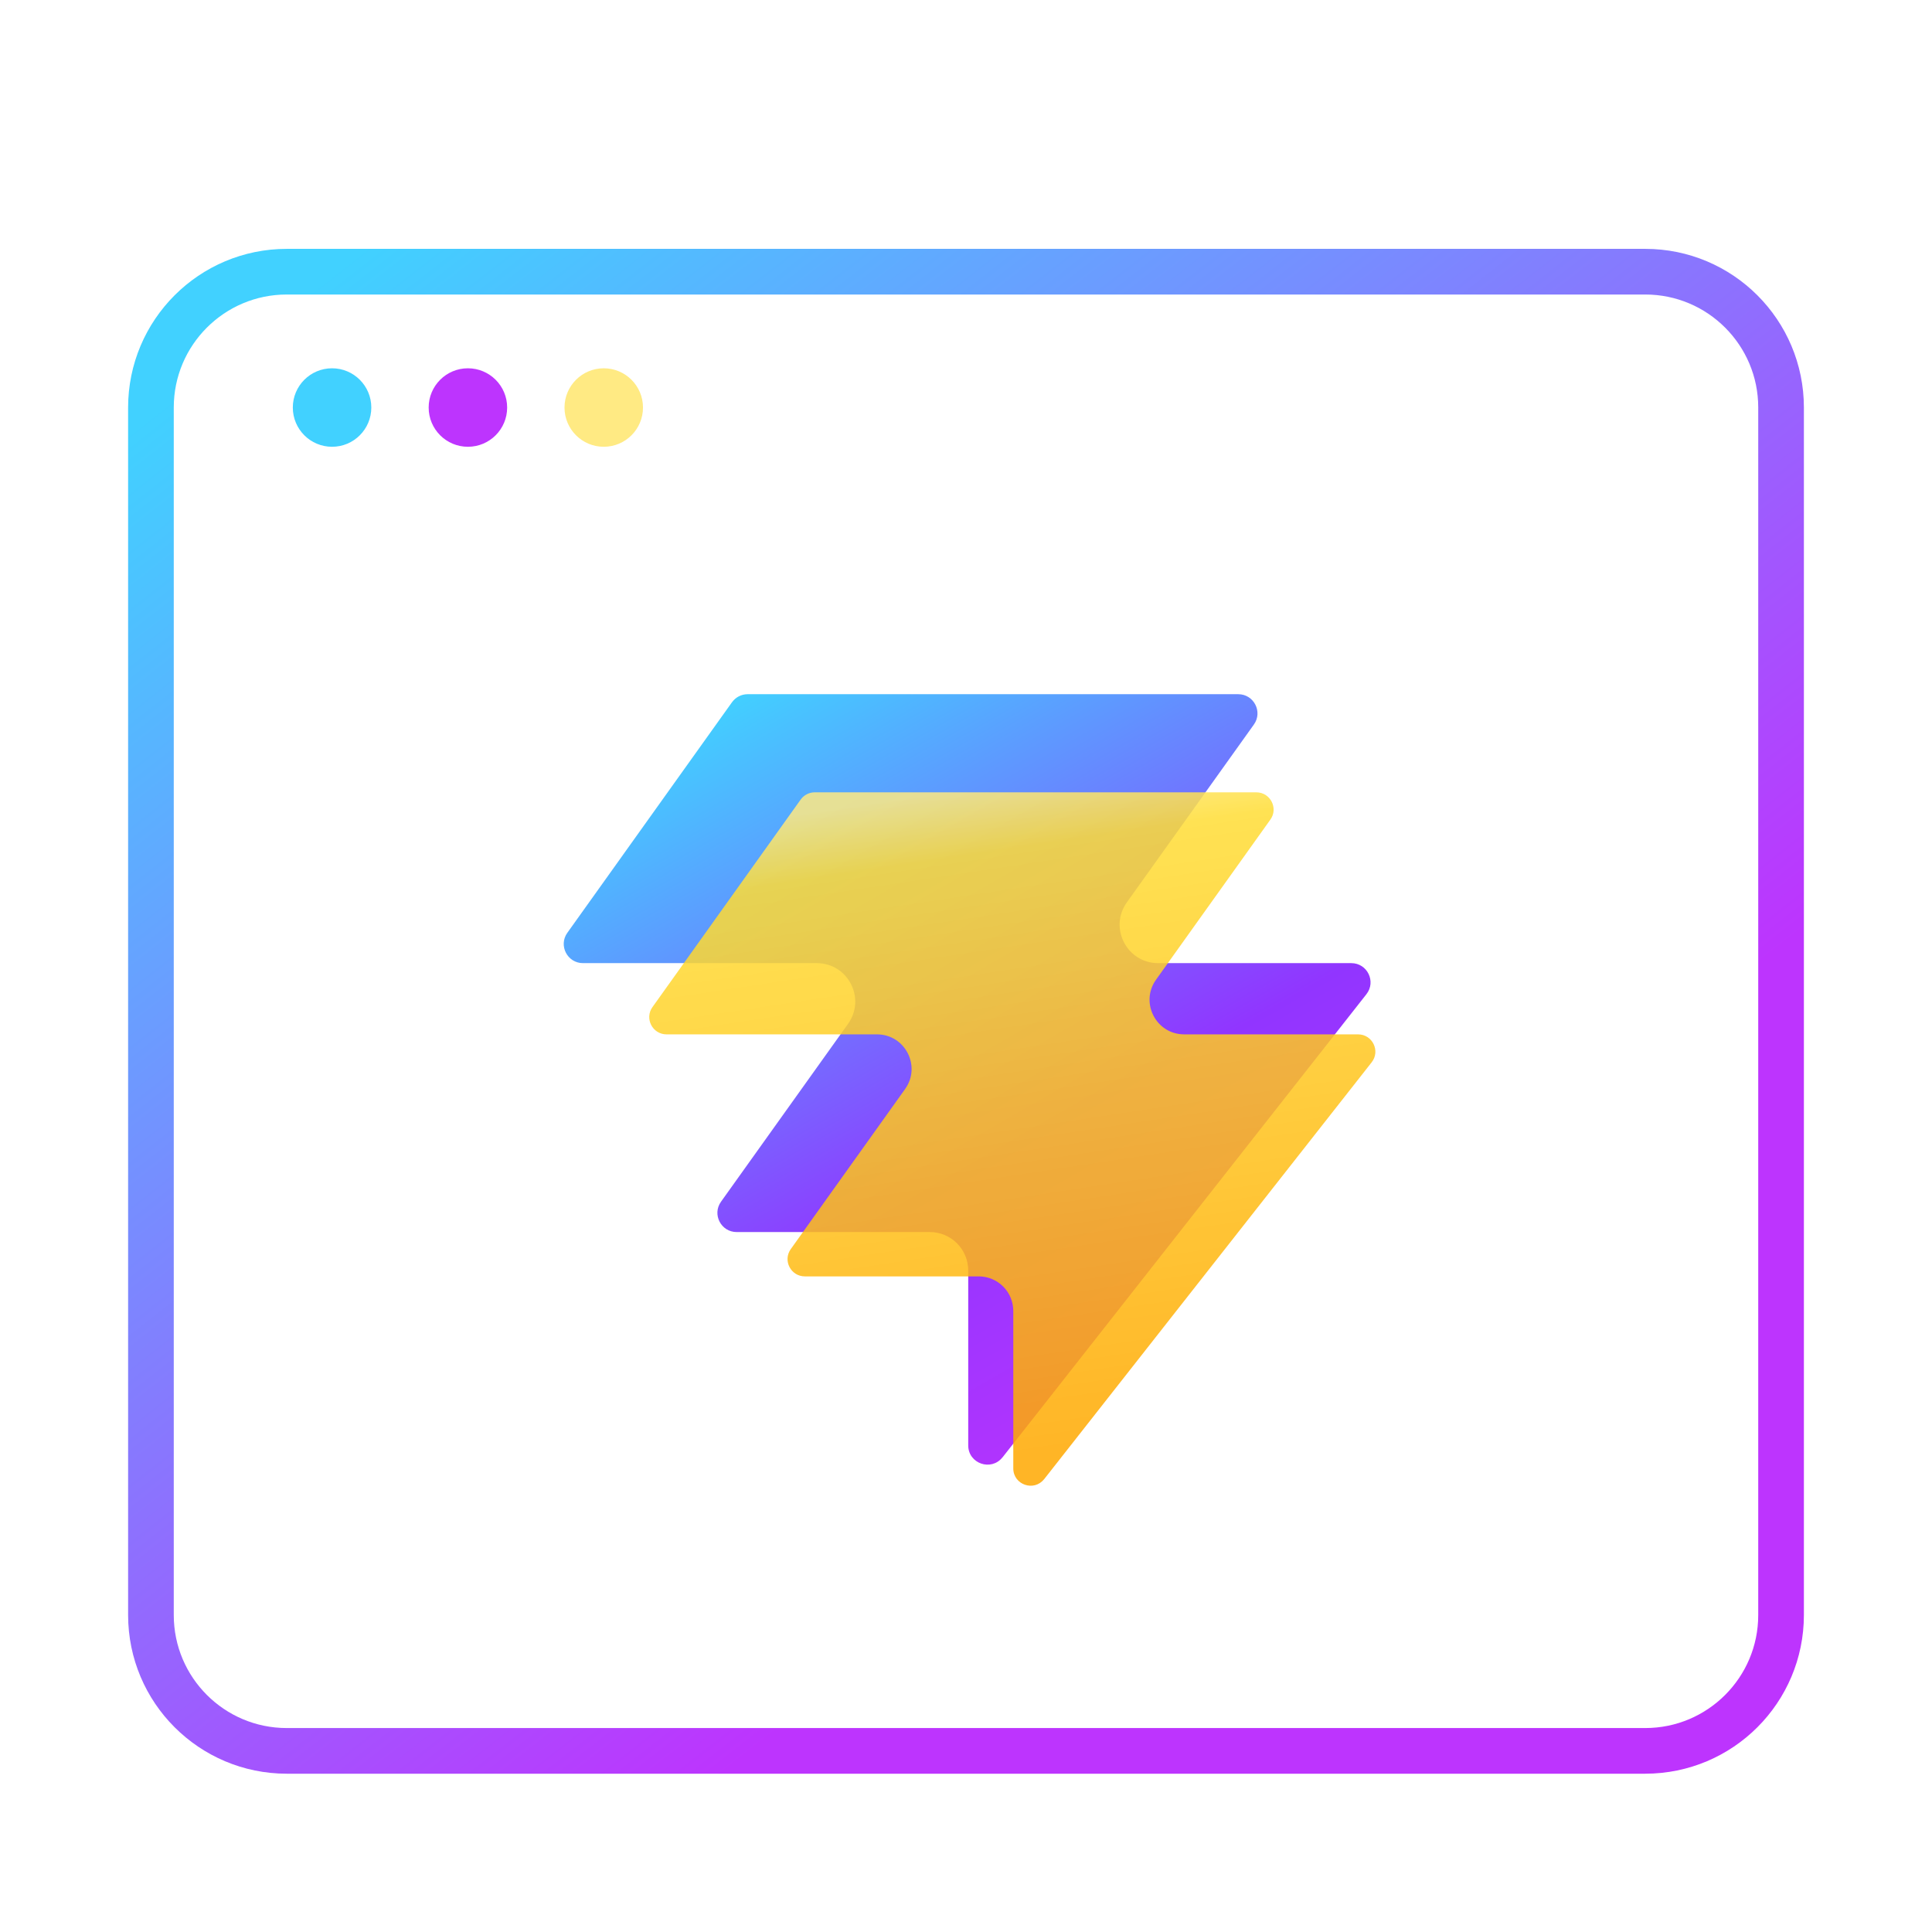
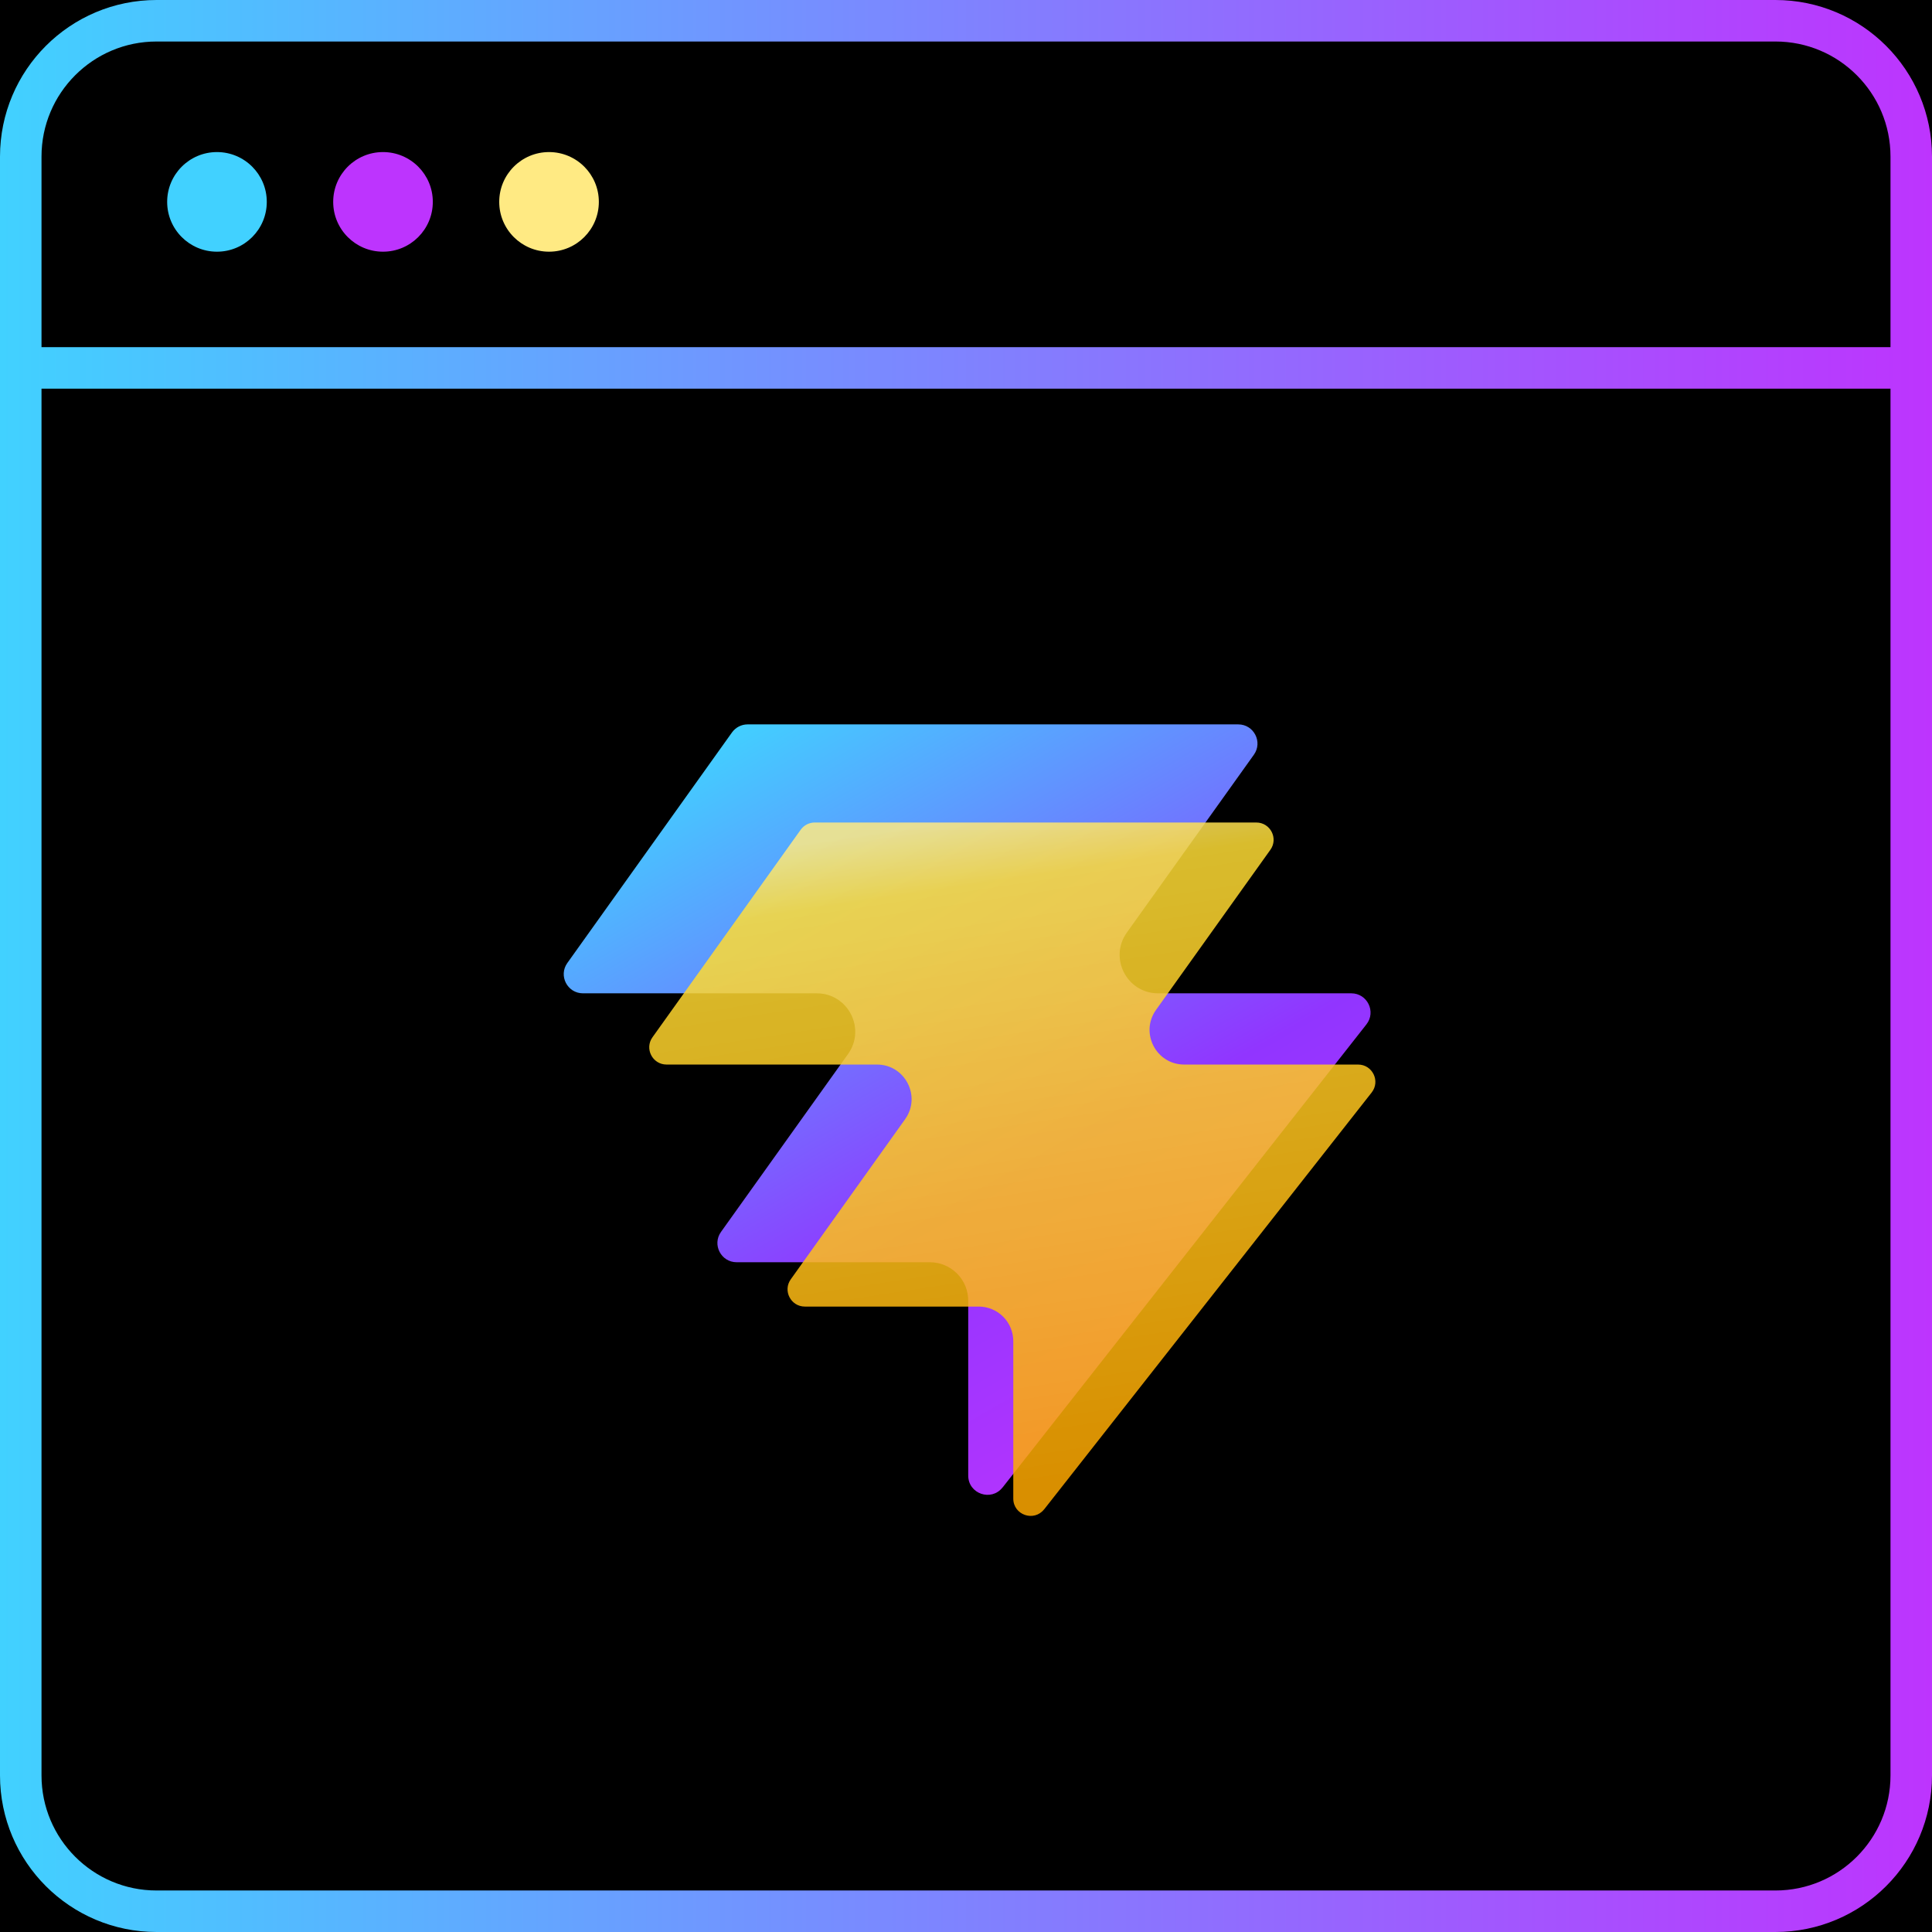
<svg xmlns="http://www.w3.org/2000/svg" width="256" height="256" viewBox="0 0 256 256">
+   <rect x="0" y="0" width="256" height="256" fill="#000" />
  <defs>
-     <linearGradient id="frame-grad" x1="0%" y1="10%" x2="60%" y2="80%">
+     <linearGradient id="frame-grad" gradientUnits="userSpaceOnUse" x1="0" y1="0" x2="256" y2="0">
      <stop offset="0%" stop-color="#41D1FF" />
      <stop offset="100%" stop-color="#BD34FE" />
    </linearGradient>
    <linearGradient id="bolt-outer" x1="20%" y1="0%" x2="80%" y2="100%">
      <stop offset="0%" stop-color="#41D1FF" />
      <stop offset="60%" stop-color="#9135FF" />
      <stop offset="100%" stop-color="#BD34FE" />
    </linearGradient>
    <linearGradient id="bolt-inner" x1="40%" y1="0%" x2="55%" y2="95%">
      <stop offset="0%" stop-color="#FFEA83" />
      <stop offset="10%" stop-color="#FFDD35" />
      <stop offset="100%" stop-color="#FFA800" />
    </linearGradient>
  </defs>
-   <rect x="20" y="36" width="216" height="196" rx="18" ry="18" fill="none" stroke="url(#frame-grad)" stroke-width="6.05" />
-   <line x1="20" y1="72" x2="236" y2="72" stroke="url(#frame-grad)" stroke-width="3" opacity="0.6" />
-   <circle cx="44" cy="54" r="5.2" fill="#41D1FF" />
-   <circle cx="62" cy="54" r="5.2" fill="#BD34FE" />
-   <circle cx="80" cy="54" r="5.2" fill="#FFEA83" />
-   <path d="M40.151 45.71c-.663.844-2.02.374-2.02-.699V34.708a2.26 2.26 0 0 0-2.262-2.262H24.493c-.92 0-1.457-1.04-.92-1.788l7.479-10.471c1.07-1.498 0-3.578-1.842-3.578H15.443c-.92 0-1.456-1.04-.92-1.788l9.696-13.576c.213-.297.556-.474.92-.474h28.894c.92 0 1.456 1.04.92 1.788l-7.48 10.471c-1.07 1.498 0 3.579 1.842 3.579h11.376c.944 0 1.474 1.087.89 1.83L40.153 45.712z" transform="translate(42.500 90.250) scale(2.25)" fill="url(#bolt-outer)" />
-   <path d="M40.151 45.71c-.663.844-2.02.374-2.02-.699V34.708a2.26 2.26 0 0 0-2.262-2.262H24.493c-.92 0-1.457-1.04-.92-1.788l7.479-10.471c1.07-1.498 0-3.578-1.842-3.578H15.443c-.92 0-1.456-1.04-.92-1.788l9.696-13.576c.213-.297.556-.474.92-.474h28.894c.92 0 1.456 1.04.92 1.788l-7.48 10.471c-1.07 1.498 0 3.579 1.842 3.579h11.376c.944 0 1.474 1.087.89 1.83L40.153 45.712z" transform="translate(57.050 103.425) scale(2.025)" fill="url(#bolt-inner)" opacity="0.85" />
+   <rect x="2.75" y="2.75" width="250.50" height="250.50" rx="18" ry="18" fill="none" stroke="url(#frame-grad)" stroke-width="5.5" />
+   <line x1="2.75" y1="48.75" x2="253.25" y2="48.75" stroke="url(#frame-grad)" stroke-width="5.5" stroke-linecap="butt" opacity="1.0" />
+   <circle cx="28.75" cy="26.75" r="6.6" fill="#41D1FF" />
+   <circle cx="50.75" cy="26.75" r="6.6" fill="#BD34FE" />
+   <circle cx="72.75" cy="26.75" r="6.6" fill="#FFEA83" />
+   <path d="M40.151 45.71c-.663.844-2.02.374-2.02-.699V34.708a2.26 2.26 0 0 0-2.262-2.262H24.493c-.92 0-1.457-1.04-.92-1.788l7.479-10.471c1.07-1.498 0-3.578-1.842-3.578H15.443c-.92 0-1.456-1.04-.92-1.788l9.696-13.576c.213-.297.556-.474.92-.474h28.894c.92 0 1.456 1.04.92 1.788l-7.48 10.471c-1.07 1.498 0 3.579 1.842 3.579h11.376c.944 0 1.474 1.087.89 1.83L40.153 45.712z" transform="translate(42.500 94.250) scale(2.25)" fill="url(#bolt-outer)" />
+   <path d="M40.151 45.71c-.663.844-2.02.374-2.02-.699V34.708a2.26 2.26 0 0 0-2.262-2.262H24.493c-.92 0-1.457-1.04-.92-1.788l7.479-10.471c1.07-1.498 0-3.578-1.842-3.578H15.443c-.92 0-1.456-1.04-.92-1.788l9.696-13.576c.213-.297.556-.474.92-.474h28.894c.92 0 1.456 1.04.92 1.788l-7.48 10.471c-1.07 1.498 0 3.579 1.842 3.579h11.376c.944 0 1.474 1.087.89 1.83L40.153 45.712z" transform="translate(57.050 107.425) scale(2.025)" fill="url(#bolt-inner)" opacity="0.85" />
</svg>
